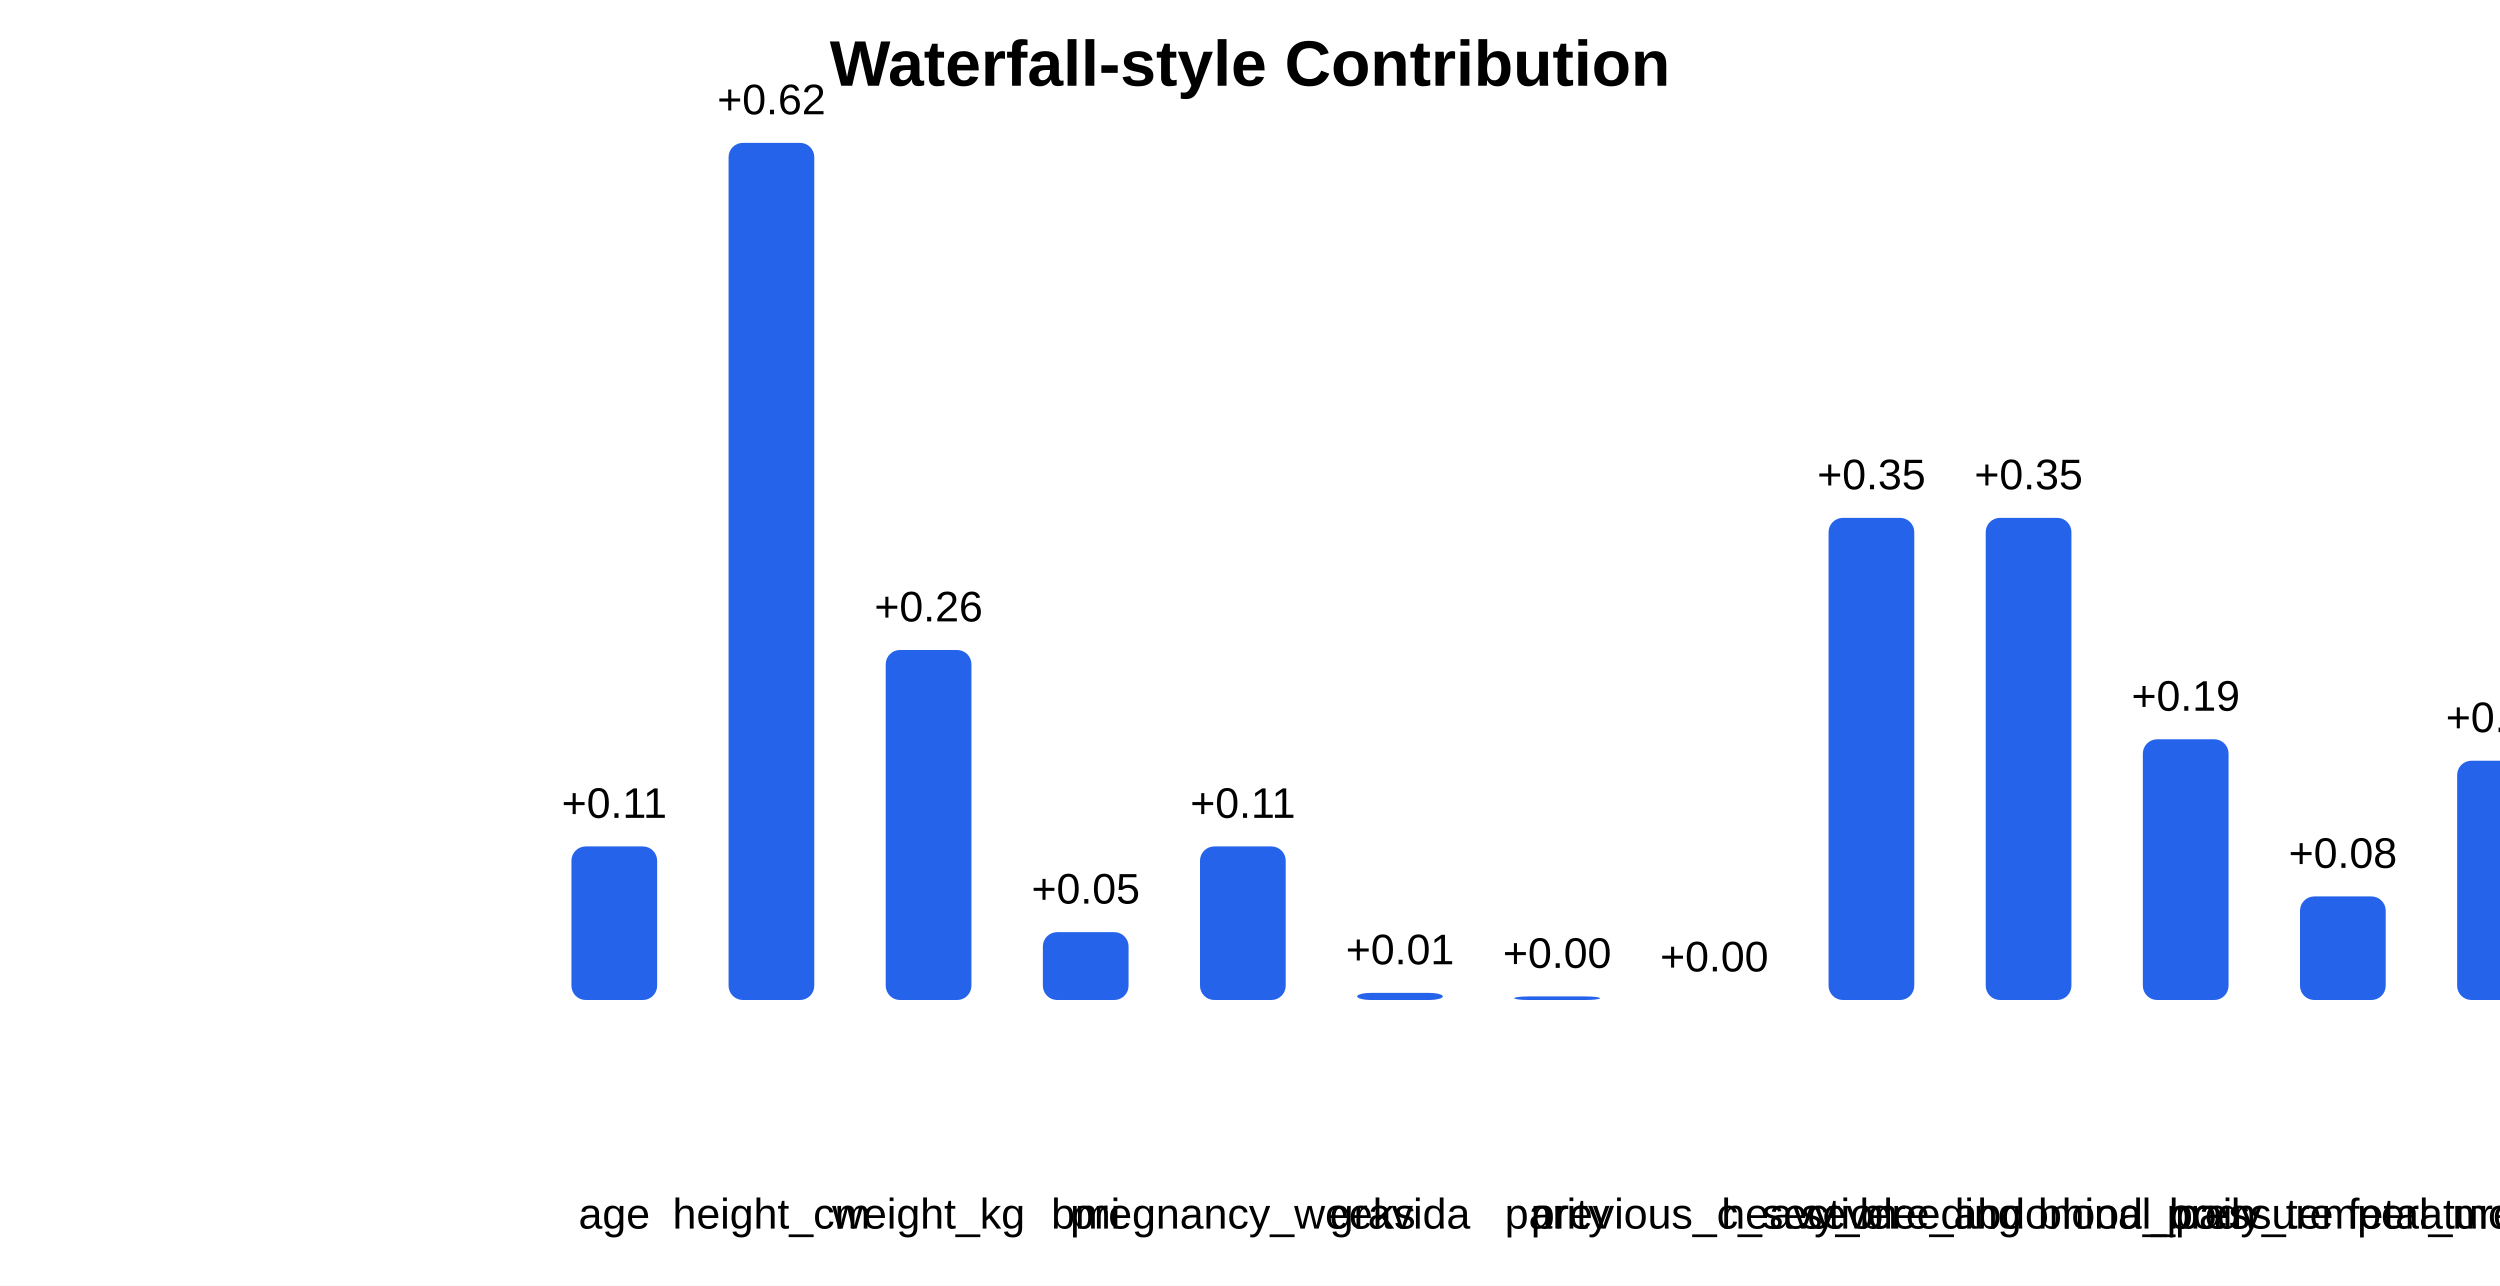
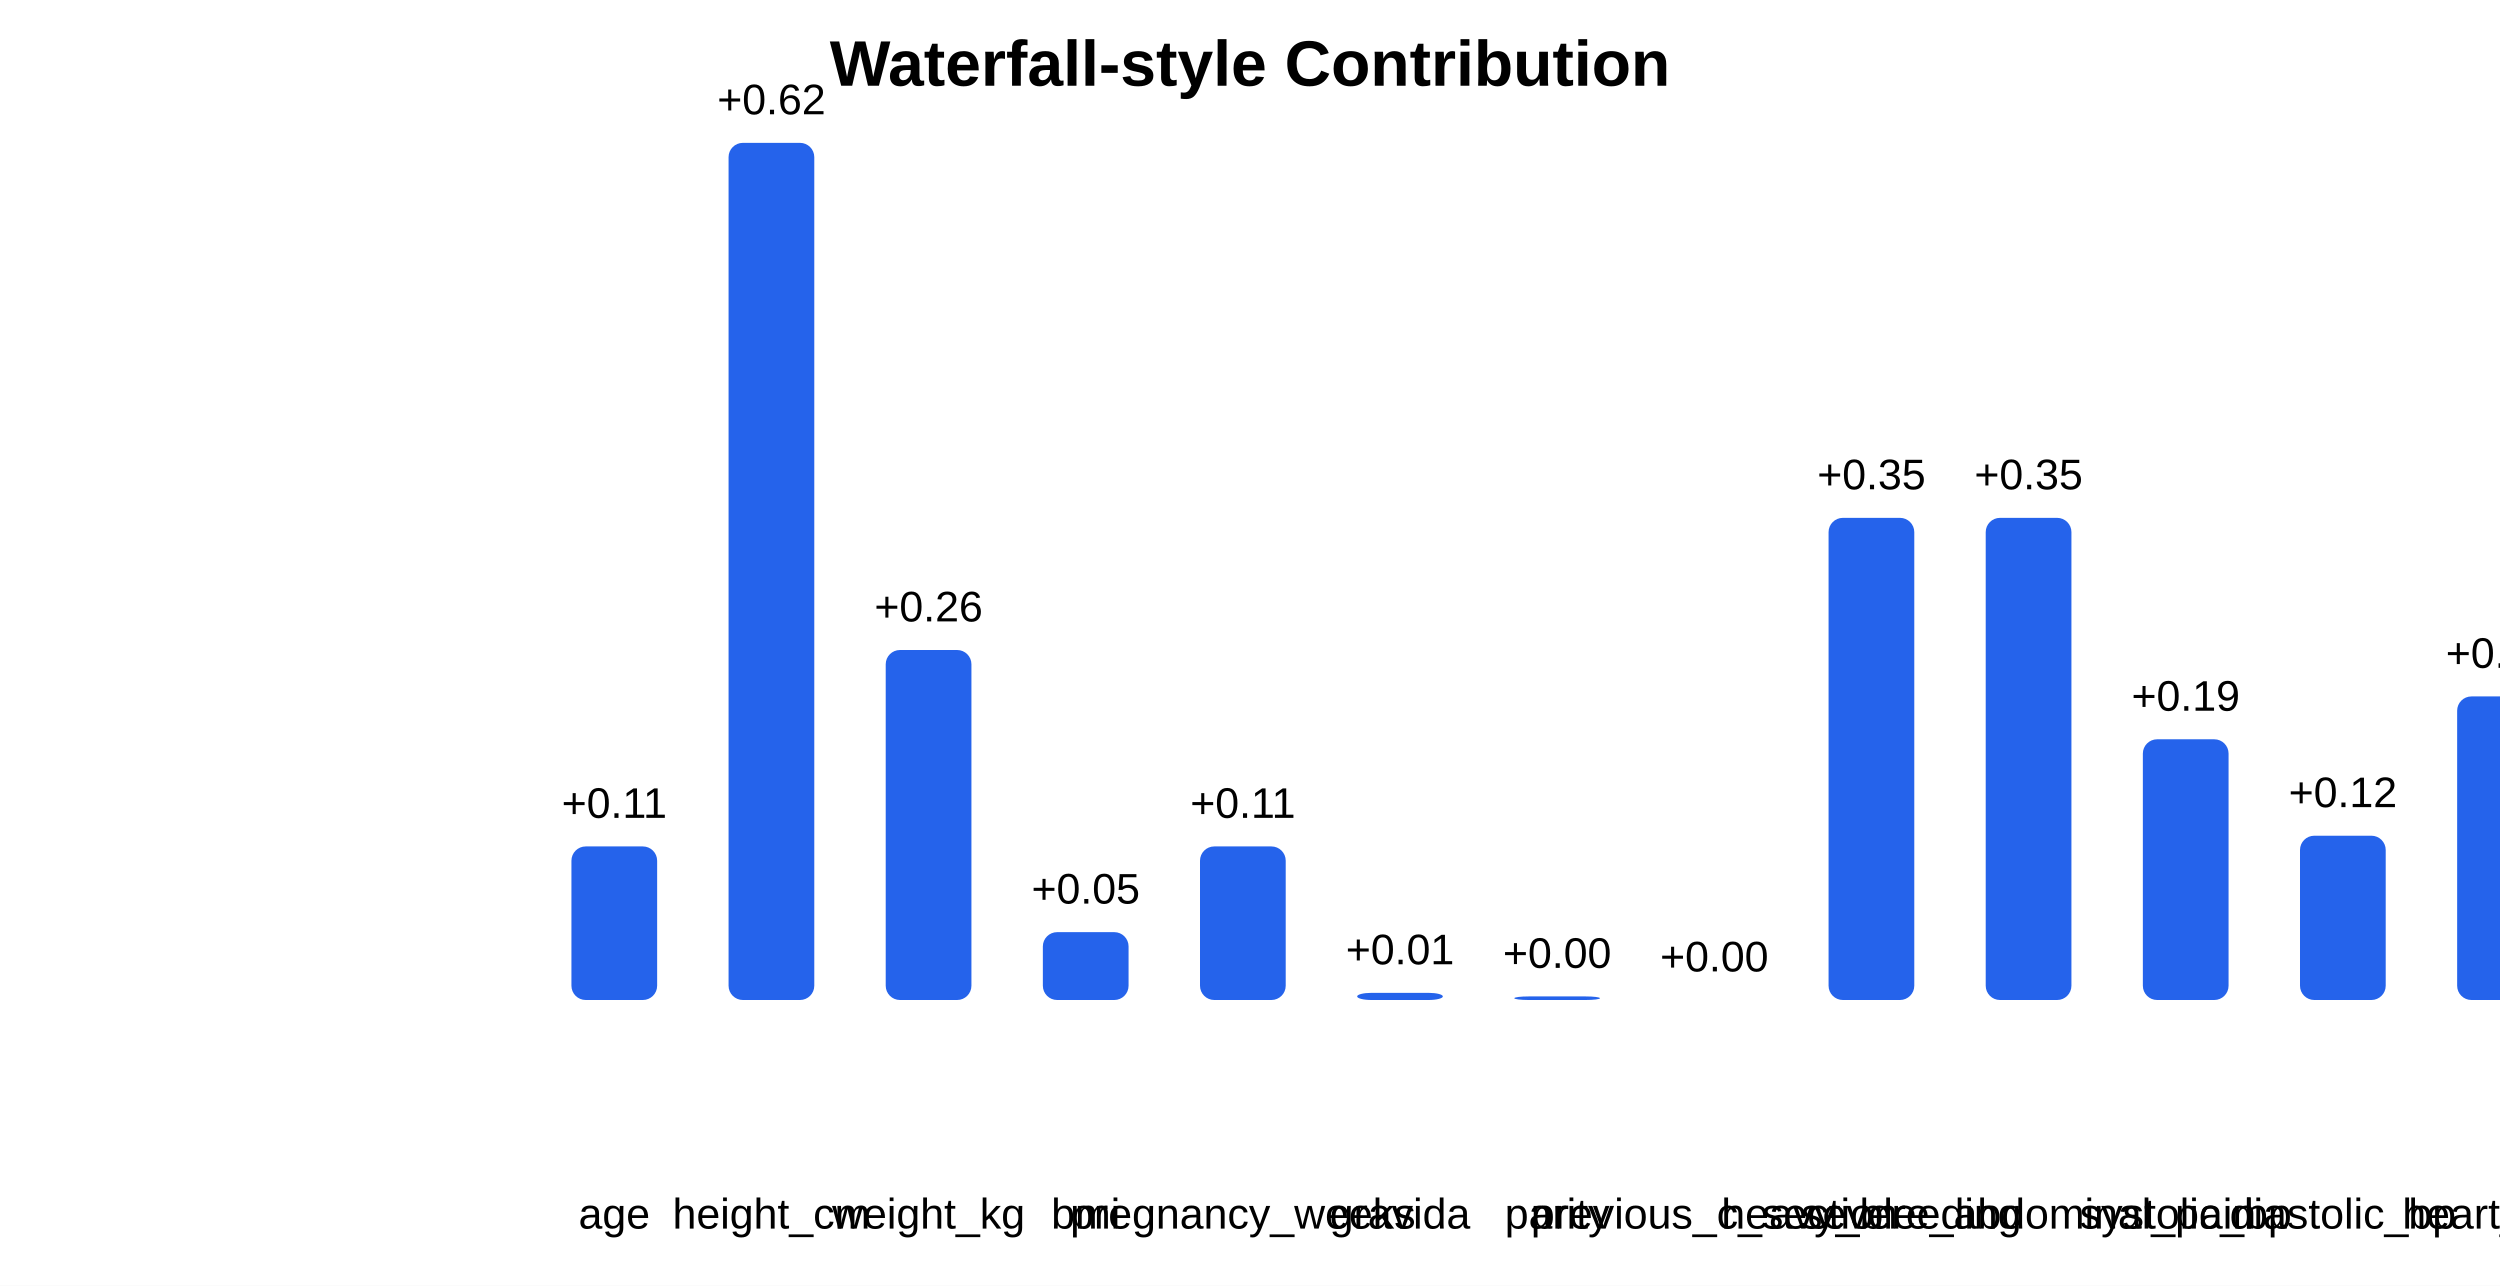
<svg xmlns="http://www.w3.org/2000/svg" width="700" height="360" viewBox="0 0 700 360">
  <rect width="100%" height="100%" fill="white" />
  <text x="350.0" y="24" text-anchor="middle" font-size="18" font-family="Arial" font-weight="bold">Waterfall-style Contribution</text>
  <rect x="160" y="237" width="24" height="43" fill="#2563eb" rx="4" />
  <text x="172.0" y="344" text-anchor="middle" font-size="12" font-family="Arial">age</text>
  <text x="172.0" y="229" text-anchor="middle" font-size="12" font-family="Arial">+0.11</text>
  <rect x="204" y="40" width="24" height="240" fill="#2563eb" rx="4" />
  <text x="216.0" y="344" text-anchor="middle" font-size="12" font-family="Arial">height_cm</text>
  <text x="216.0" y="32" text-anchor="middle" font-size="12" font-family="Arial">+0.62</text>
  <rect x="248" y="182" width="24" height="98" fill="#2563eb" rx="4" />
  <text x="260.0" y="344" text-anchor="middle" font-size="12" font-family="Arial">weight_kg</text>
  <text x="260.0" y="174" text-anchor="middle" font-size="12" font-family="Arial">+0.26</text>
  <rect x="292" y="261" width="24" height="19" fill="#2563eb" rx="4" />
  <text x="304.0" y="344" text-anchor="middle" font-size="12" font-family="Arial">bmi</text>
  <text x="304.0" y="253" text-anchor="middle" font-size="12" font-family="Arial">+0.05</text>
  <rect x="336" y="237" width="24" height="43" fill="#2563eb" rx="4" />
  <text x="348.0" y="344" text-anchor="middle" font-size="12" font-family="Arial">pregnancy_weeks</text>
  <text x="348.0" y="229" text-anchor="middle" font-size="12" font-family="Arial">+0.11</text>
  <rect x="380" y="278" width="24" height="2" fill="#2563eb" rx="4" />
  <text x="392.0" y="344" text-anchor="middle" font-size="12" font-family="Arial">gravida</text>
  <text x="392.0" y="270" text-anchor="middle" font-size="12" font-family="Arial">+0.01</text>
  <rect x="424" y="279" width="24" height="1" fill="#2563eb" rx="4" />
  <text x="436.0" y="344" text-anchor="middle" font-size="12" font-family="Arial">parity</text>
  <text x="436.0" y="271" text-anchor="middle" font-size="12" font-family="Arial">+0.00</text>
  <rect x="468" y="280" width="24" height="0" fill="#2563eb" rx="4" />
  <text x="480.0" y="344" text-anchor="middle" font-size="12" font-family="Arial">previous_c_section</text>
  <text x="480.0" y="272" text-anchor="middle" font-size="12" font-family="Arial">+0.00</text>
  <rect x="512" y="145" width="24" height="135" fill="#2563eb" rx="4" />
  <text x="524.0" y="344" text-anchor="middle" font-size="12" font-family="Arial">heavy_bleeding</text>
  <text x="524.0" y="137" text-anchor="middle" font-size="12" font-family="Arial">+0.35</text>
  <rect x="556" y="145" width="24" height="135" fill="#2563eb" rx="4" />
  <text x="568.0" y="344" text-anchor="middle" font-size="12" font-family="Arial">severe_abdominal_pain</text>
  <text x="568.0" y="137" text-anchor="middle" font-size="12" font-family="Arial">+0.35</text>
  <rect x="600" y="207" width="24" height="73" fill="#2563eb" rx="4" />
-   <text x="612.0" y="344" text-anchor="middle" font-size="12" font-family="Arial">blood_pressure</text>
+   <text x="612.0" y="344" text-anchor="middle" font-size="12" font-family="Arial">systolic_bp</text>
  <text x="612.0" y="199" text-anchor="middle" font-size="12" font-family="Arial">+0.19</text>
-   <rect x="644" y="251" width="24" height="29" fill="#2563eb" rx="4" />
-   <text x="656.0" y="344" text-anchor="middle" font-size="12" font-family="Arial">body_temperature</text>
-   <text x="656.0" y="243" text-anchor="middle" font-size="12" font-family="Arial">+0.08</text>
-   <rect x="688" y="213" width="24" height="67" fill="#2563eb" rx="4" />
-   <text x="700.0" y="344" text-anchor="middle" font-size="12" font-family="Arial">fetal_movement</text>
-   <text x="700.0" y="205" text-anchor="middle" font-size="12" font-family="Arial">+0.17</text>
-   <rect x="732" y="213" width="24" height="67" fill="#2563eb" rx="4" />
-   <text x="744.0" y="344" text-anchor="middle" font-size="12" font-family="Arial">consciousness</text>
-   <text x="744.0" y="205" text-anchor="middle" font-size="12" font-family="Arial">+0.17</text>
+   <rect x="644" y="234" width="24" height="46" fill="#2563eb" rx="4" />
+   <text x="656.0" y="344" text-anchor="middle" font-size="12" font-family="Arial">diastolic_bp</text>
+   <text x="656.0" y="226" text-anchor="middle" font-size="12" font-family="Arial">+0.12</text>
+   <rect x="688" y="195" width="24" height="85" fill="#2563eb" rx="4" />
+   <text x="700.0" y="344" text-anchor="middle" font-size="12" font-family="Arial">heart_rate</text>
+   <text x="700.0" y="187" text-anchor="middle" font-size="12" font-family="Arial">+0.22</text>
+   <rect x="732" y="263" width="24" height="17" fill="#2563eb" rx="4" />
+   <text x="744.0" y="344" text-anchor="middle" font-size="12" font-family="Arial">respiratory_rate</text>
+   <text x="744.0" y="255" text-anchor="middle" font-size="12" font-family="Arial">+0.04</text>
+   <rect x="776" y="251" width="24" height="29" fill="#2563eb" rx="4" />
+   <text x="788.0" y="344" text-anchor="middle" font-size="12" font-family="Arial">body_temperature</text>
+   <text x="788.0" y="243" text-anchor="middle" font-size="12" font-family="Arial">+0.08</text>
+   <rect x="820" y="271" width="24" height="9" fill="#2563eb" rx="4" />
+   <text x="832.0" y="344" text-anchor="middle" font-size="12" font-family="Arial">spo2</text>
+   <text x="832.0" y="263" text-anchor="middle" font-size="12" font-family="Arial">+0.03</text>
+   <rect x="864" y="168" width="24" height="112" fill="#2563eb" rx="4" />
+   <text x="876.0" y="344" text-anchor="middle" font-size="12" font-family="Arial">blood_sugar</text>
+   <text x="876.0" y="160" text-anchor="middle" font-size="12" font-family="Arial">+0.29</text>
+   <rect x="908" y="213" width="24" height="67" fill="#2563eb" rx="4" />
+   <text x="920.0" y="344" text-anchor="middle" font-size="12" font-family="Arial">fetal_movement</text>
+   <text x="920.0" y="205" text-anchor="middle" font-size="12" font-family="Arial">+0.17</text>
+   <rect x="952" y="213" width="24" height="67" fill="#2563eb" rx="4" />
+   <text x="964.0" y="344" text-anchor="middle" font-size="12" font-family="Arial">consciousness</text>
+   <text x="964.0" y="205" text-anchor="middle" font-size="12" font-family="Arial">+0.17</text>
</svg>
